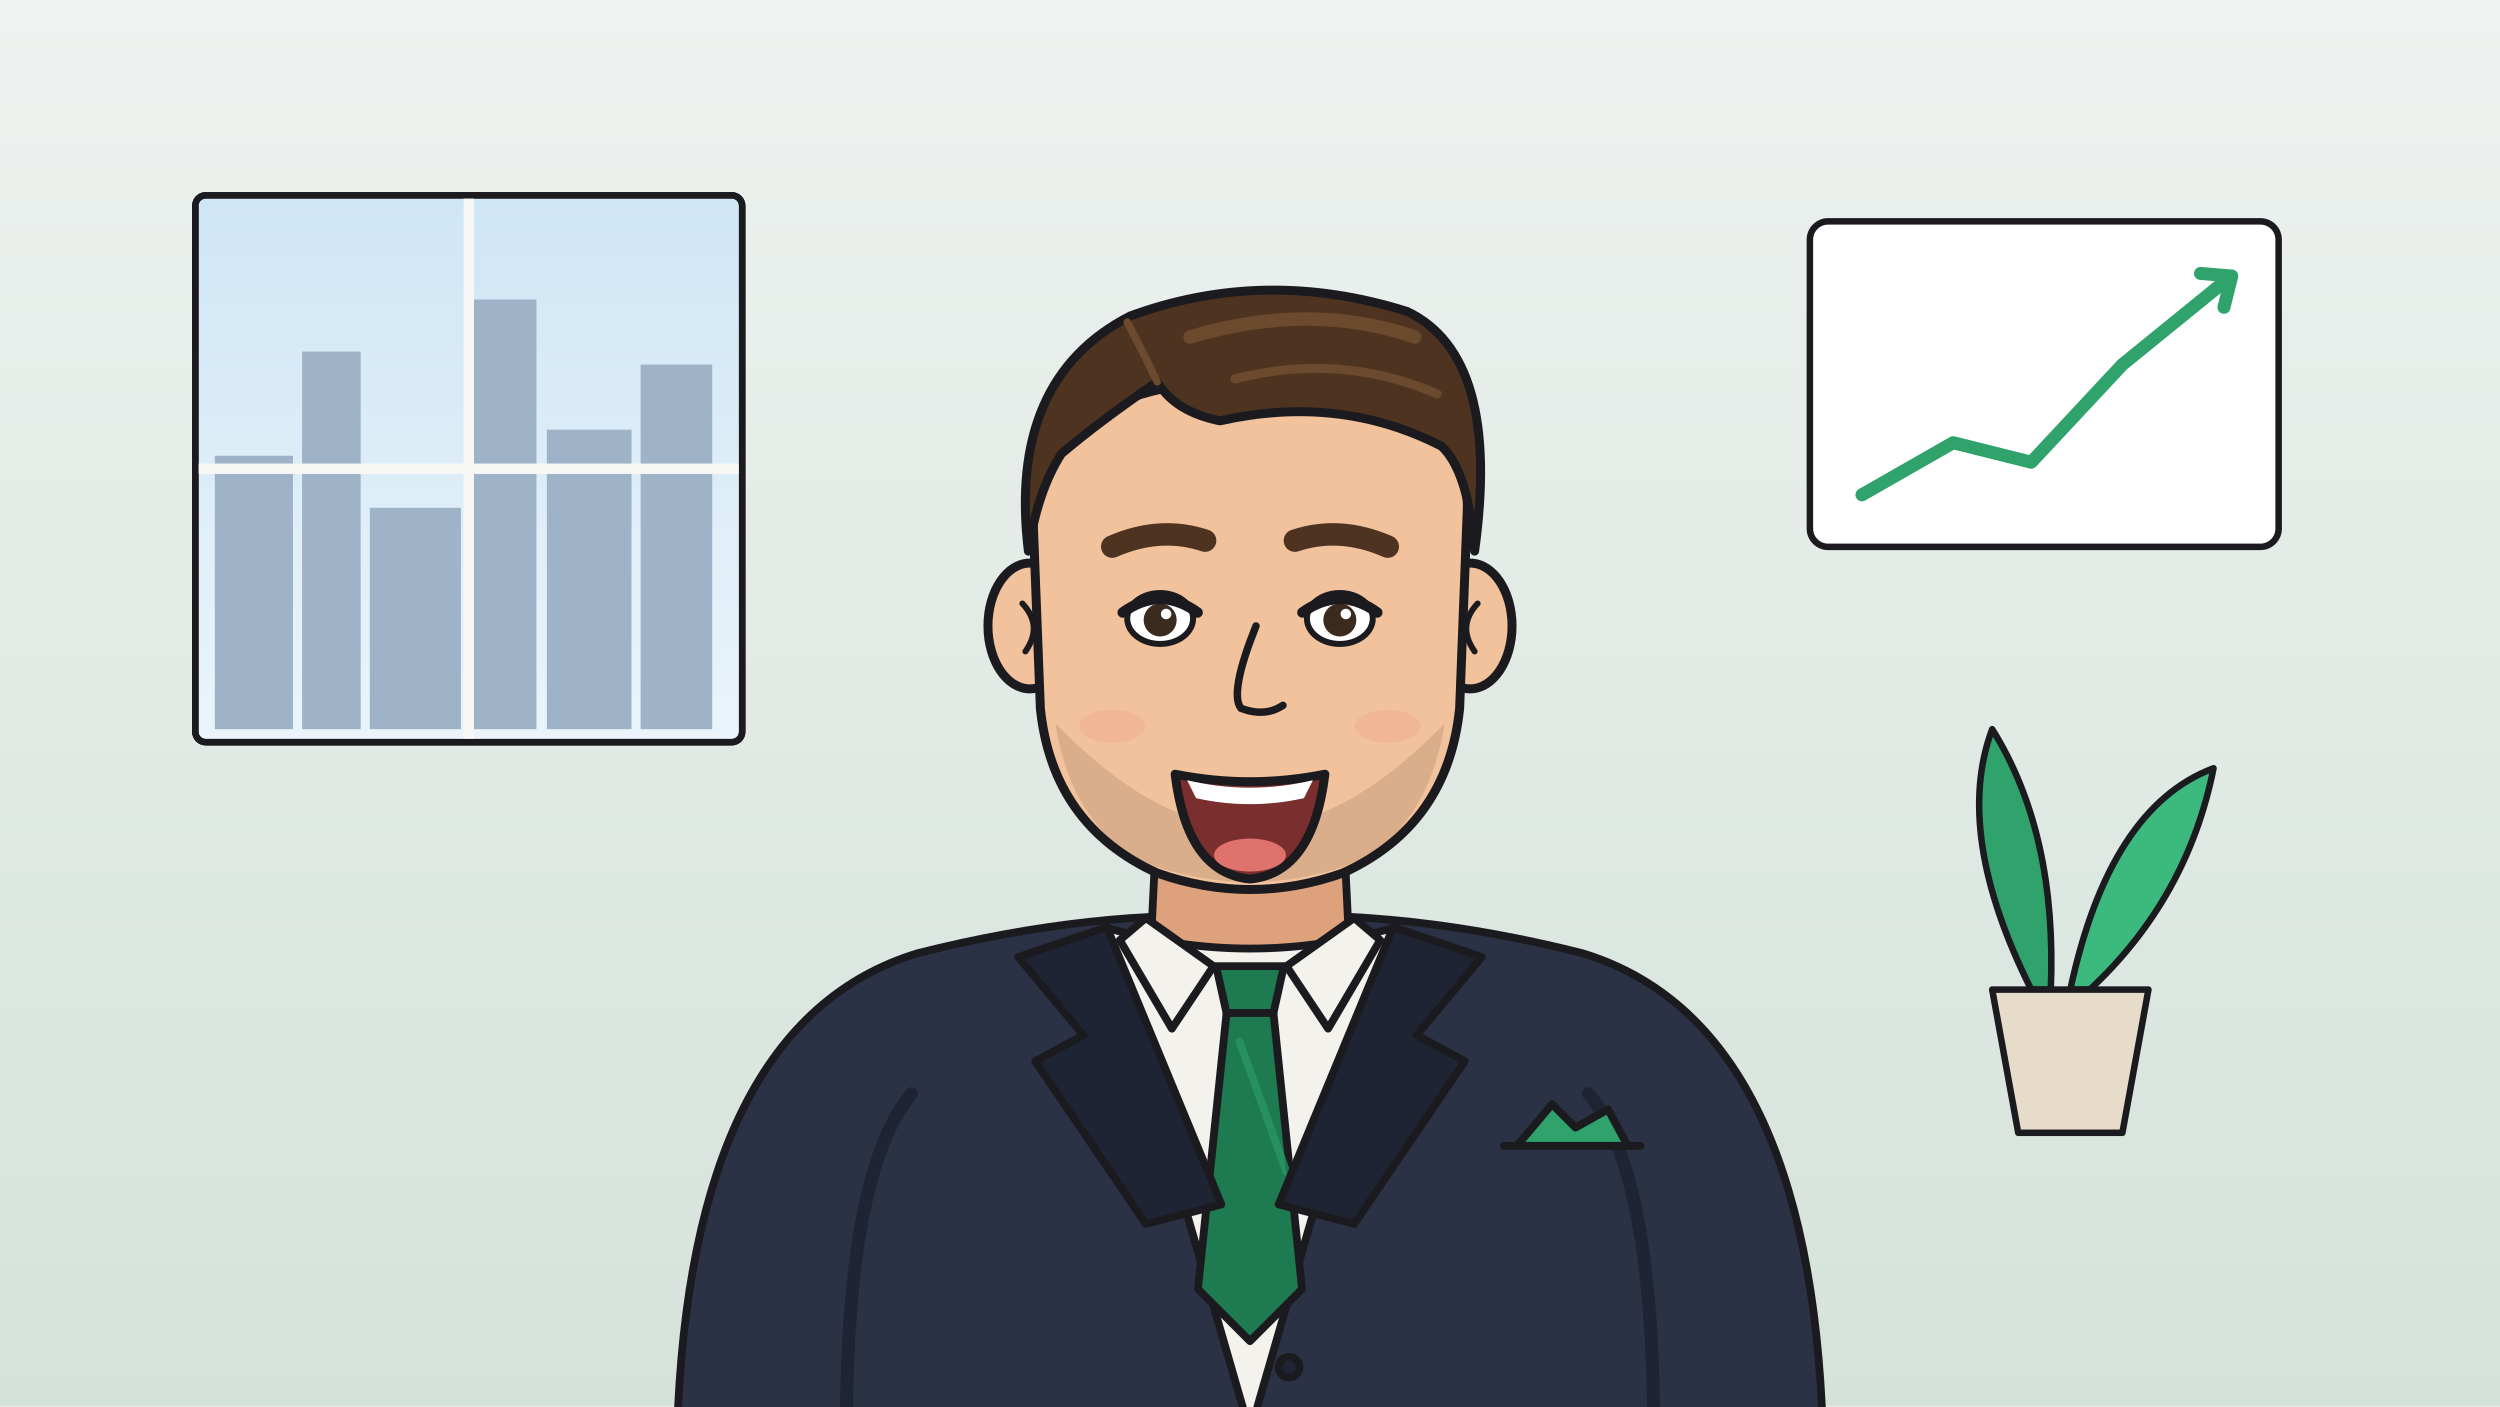
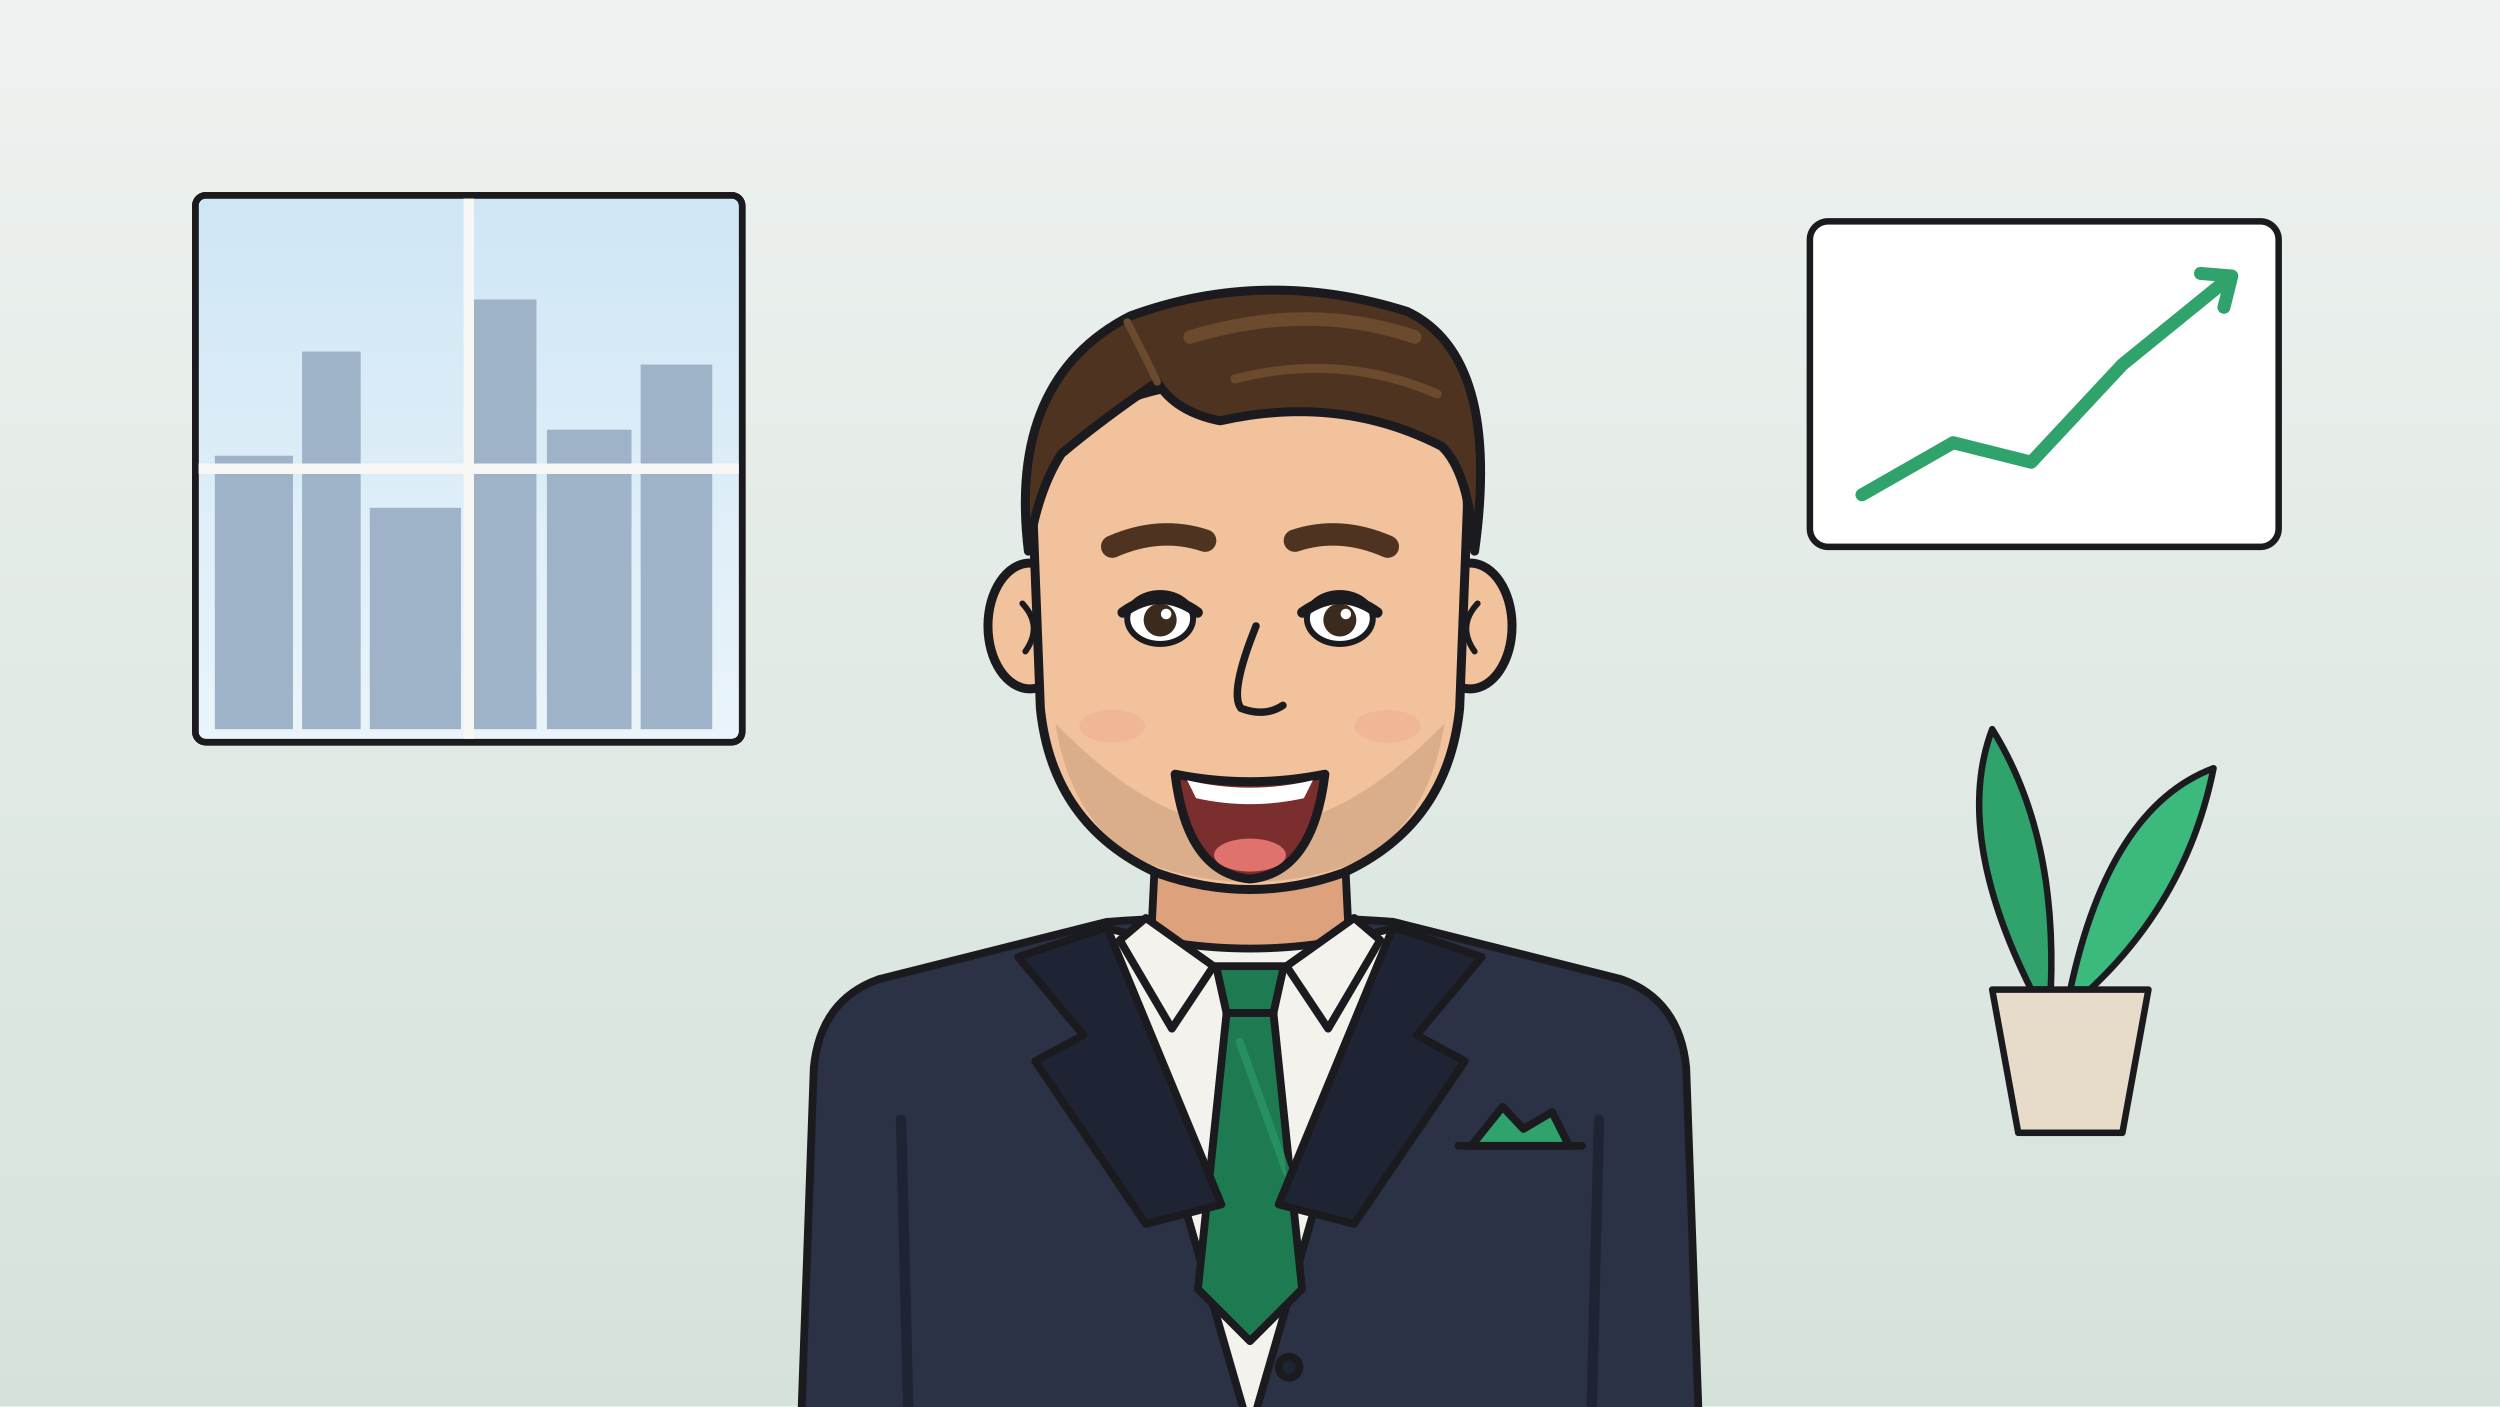
<svg xmlns="http://www.w3.org/2000/svg" width="1920" height="1080" viewBox="0 0 1920 1080">
  <defs>
    <linearGradient id="bg" x1="0" y1="0" x2="0" y2="1">
      <stop offset="0" stop-color="#EEF2F0" />
      <stop offset="1" stop-color="#D5E2DA" />
    </linearGradient>
    <linearGradient id="sky" x1="0" y1="0" x2="0" y2="1">
      <stop offset="0" stop-color="#CFE6F5" />
      <stop offset="1" stop-color="#EAF4FA" />
    </linearGradient>
  </defs>
  <rect width="1920" height="1080" fill="url(#bg)" />
  <g stroke="#1B1B1F" stroke-width="5" stroke-linejoin="round">
    <rect x="150" y="150" width="420" height="420" rx="8" fill="url(#sky)" />
    <g stroke="none">
      <rect x="165" y="350" width="60" height="210" fill="#9FB3C8" />
      <rect x="232" y="270" width="45" height="290" fill="#9FB3C8" />
      <rect x="284" y="390" width="70" height="170" fill="#9FB3C8" />
      <rect x="362" y="230" width="50" height="330" fill="#9FB3C8" />
      <rect x="420" y="330" width="65" height="230" fill="#9FB3C8" />
      <rect x="492" y="280" width="55" height="280" fill="#9FB3C8" />
    </g>
    <path d="M360 150 L360 570 M150 360 L570 360" fill="none" stroke-width="8" stroke="#F7F7F5" />
    <rect x="150" y="150" width="420" height="420" rx="8" fill="none" />
  </g>
  <g stroke="#1B1B1F" stroke-width="5" stroke-linejoin="round" fill="none">
    <rect x="1390" y="170" width="360" height="250" rx="14" fill="#FFFFFF" />
    <path d="M1430 380 L1500 340 L1560 355 L1630 280 L1710 215" stroke="#2FA36B" stroke-width="10" stroke-linecap="round" />
    <path d="M1690 210 L1714 212 L1708 236" stroke="#2FA36B" stroke-width="10" stroke-linecap="round" />
  </g>
  <g stroke="#1B1B1F" stroke-width="5" stroke-linejoin="round">
    <path d="M1560 760 Q1500 640 1530 560 Q1580 640 1575 760 Z" fill="#2FA36B" />
    <path d="M1590 760 Q1620 620 1700 590 Q1680 690 1605 760 Z" fill="#3CB97C" />
    <path d="M1530 760 L1650 760 L1630 870 L1550 870 Z" fill="#E7DCC9" />
  </g>
  <g stroke="#1B1B1F" stroke-width="6" stroke-linejoin="round" stroke-linecap="round">
-     <path d="M520 1100 Q530 785 705 732 Q840 698 960 704              Q1080 698 1215 732 Q1390 785 1400 1100 Z" fill="#2B3245" />
-     <path d="M650 1100 Q650 900 700 840" fill="none" stroke="#1E2433" stroke-width="10" />
-     <path d="M1270 1100 Q1270 900 1220 840" fill="none" stroke="#1E2433" stroke-width="10" />
+     <path d="M615 1100 L625 820 Q630 768 675 752              L850 708 Q960 700 1070 708 L1245 752              Q1290 768 1295 820 L1305 1100 Z" fill="#2B3245" />
+     <path d="M698 1100 L692 860" fill="none" stroke="#1E2433" stroke-width="8" />
+     <path d="M1222 1100 L1228 860" fill="none" stroke="#1E2433" stroke-width="8" />
    <path d="M888 640 L884 722 Q960 760 1036 722 L1032 640 Z" fill="#DDA27C" />
    <path d="M848 712 L960 1100 L1072 712 Q960 745 848 712 Z" fill="#F4F2EC" />
    <path d="M934 742 L986 742 L978 778 L942 778 Z" fill="#1E7A50" />
    <path d="M942 778 L978 778 L1000 990 L960 1030 L920 990 Z" fill="#1E7A50" />
    <path d="M952 800 L988 900" fill="none" stroke="#2A9A67" stroke-width="6" opacity="0.7" />
    <path d="M880 705 L932 742 L900 790 L860 722 Z" fill="#F4F2EC" />
    <path d="M1040 705 L988 742 L1020 790 L1060 722 Z" fill="#F4F2EC" />
    <polygon points="850 712 938 925 880 940 795 815 832 795 782 735" fill="#1E2433" />
    <polygon points="1070 712 982 925 1040 940 1125 815 1088 795 1138 735" fill="#1E2433" />
-     <path d="M1165 880 L1250 880 L1235 852 L1210 866 L1192 848 Z" fill="#2FA36B" />
-     <path d="M1155 880 L1260 880" fill="none" />
+     <path d="M1130 880 L1205 880 L1192 854 L1170 867 L1154 850 Z" fill="#2FA36B" />
+     <path d="M1120 880 L1215 880" fill="none" />
    <circle cx="990" cy="1050" r="8" fill="#1E2433" />
  </g>
  <g transform="translate(0 25) translate(960 450) scale(1.15) translate(-960 -450)">
    <g stroke="#1B1B1F" stroke-width="6" stroke-linejoin="round" stroke-linecap="round">
      <ellipse cx="813" cy="455" rx="28" ry="42" fill="#F1C29C" />
      <ellipse cx="1107" cy="455" rx="28" ry="42" fill="#F1C29C" />
      <path d="M808 440 Q822 455 810 472" fill="none" stroke-width="4" />
      <path d="M1112 440 Q1098 455 1110 472" fill="none" stroke-width="4" />
      <path d="M815 380 Q810 300 960 288 Q1110 300 1105 380              L1100 510 Q1092 588 1022 620 Q960 642 898 620              Q828 588 820 510 Z" fill="#F1C29C" />
      <path d="M830 520 Q842 595 898 616 Q960 636 1022 616 Q1078 595 1090 520              Q1020 592 960 588 Q900 592 830 520 Z" fill="#4E3420" opacity="0.14" stroke="none" />
      <path d="M812 405 Q798 290 880 248 Q970 215 1065 245              Q1128 275 1110 405 Q1106 352 1088 335              Q1020 300 940 318 Q910 312 898 292              Q860 318 834 340 Q818 365 812 405 Z" fill="#4E3420" />
      <path d="M878 252 Q890 275 898 292" fill="none" stroke="#6B4A2E" stroke-width="5" />
      <path d="M920 262 Q1000 238 1070 262" fill="none" stroke="#6B4A2E" stroke-width="9" />
      <path d="M950 290 Q1020 272 1085 300" fill="none" stroke="#6B4A2E" stroke-width="6" />
      <path d="M964 455 Q946 500 954 510 Q970 516 982 508" fill="none" stroke-width="5" />
      <ellipse cx="868" cy="522" rx="22" ry="11" fill="#EE9C86" opacity="0.30" stroke="none" />
      <ellipse cx="1052" cy="522" rx="22" ry="11" fill="#EE9C86" opacity="0.30" stroke="none" />
    </g>
    <ellipse cx="900" cy="450" rx="22" ry="17" fill="#FFFFFF" stroke="#1B1B1F" stroke-width="4" />
    <circle cx="900" cy="451" r="11" fill="#3B2A1E" />
    <circle cx="904" cy="447" r="3.5" fill="#FFFFFF" />
    <path d="M875 446 Q900 428 925 446" fill="none" stroke="#1B1B1F" stroke-width="7" stroke-linecap="round" />
    <ellipse cx="1020" cy="450" rx="22" ry="17" fill="#FFFFFF" stroke="#1B1B1F" stroke-width="4" />
    <circle cx="1020" cy="451" r="11" fill="#3B2A1E" />
    <circle cx="1024" cy="447" r="3.5" fill="#FFFFFF" />
    <path d="M995 446 Q1020 428 1045 446" fill="none" stroke="#1B1B1F" stroke-width="7" stroke-linecap="round" />
    <path d="M868 402 Q900 388 930 398" fill="none" stroke="#4E3420" stroke-width="15" stroke-linecap="round" />
    <path d="M1052 402 Q1020 388 990 398" fill="none" stroke="#4E3420" stroke-width="15" stroke-linecap="round" />
    <path d="M910 554 Q960 564 1010 554 Q1002 620 960 624 Q918 620 910 554 Z" fill="#7A2E2E" stroke="#1B1B1F" stroke-width="6" stroke-linejoin="round" />
    <path d="M918 558 Q960 568 1002 558 L996 570 Q960 578 924 570 Z" fill="#FFFFFF" />
    <ellipse cx="960" cy="608" rx="24" ry="11" fill="#E0726E" />
  </g>
</svg>
